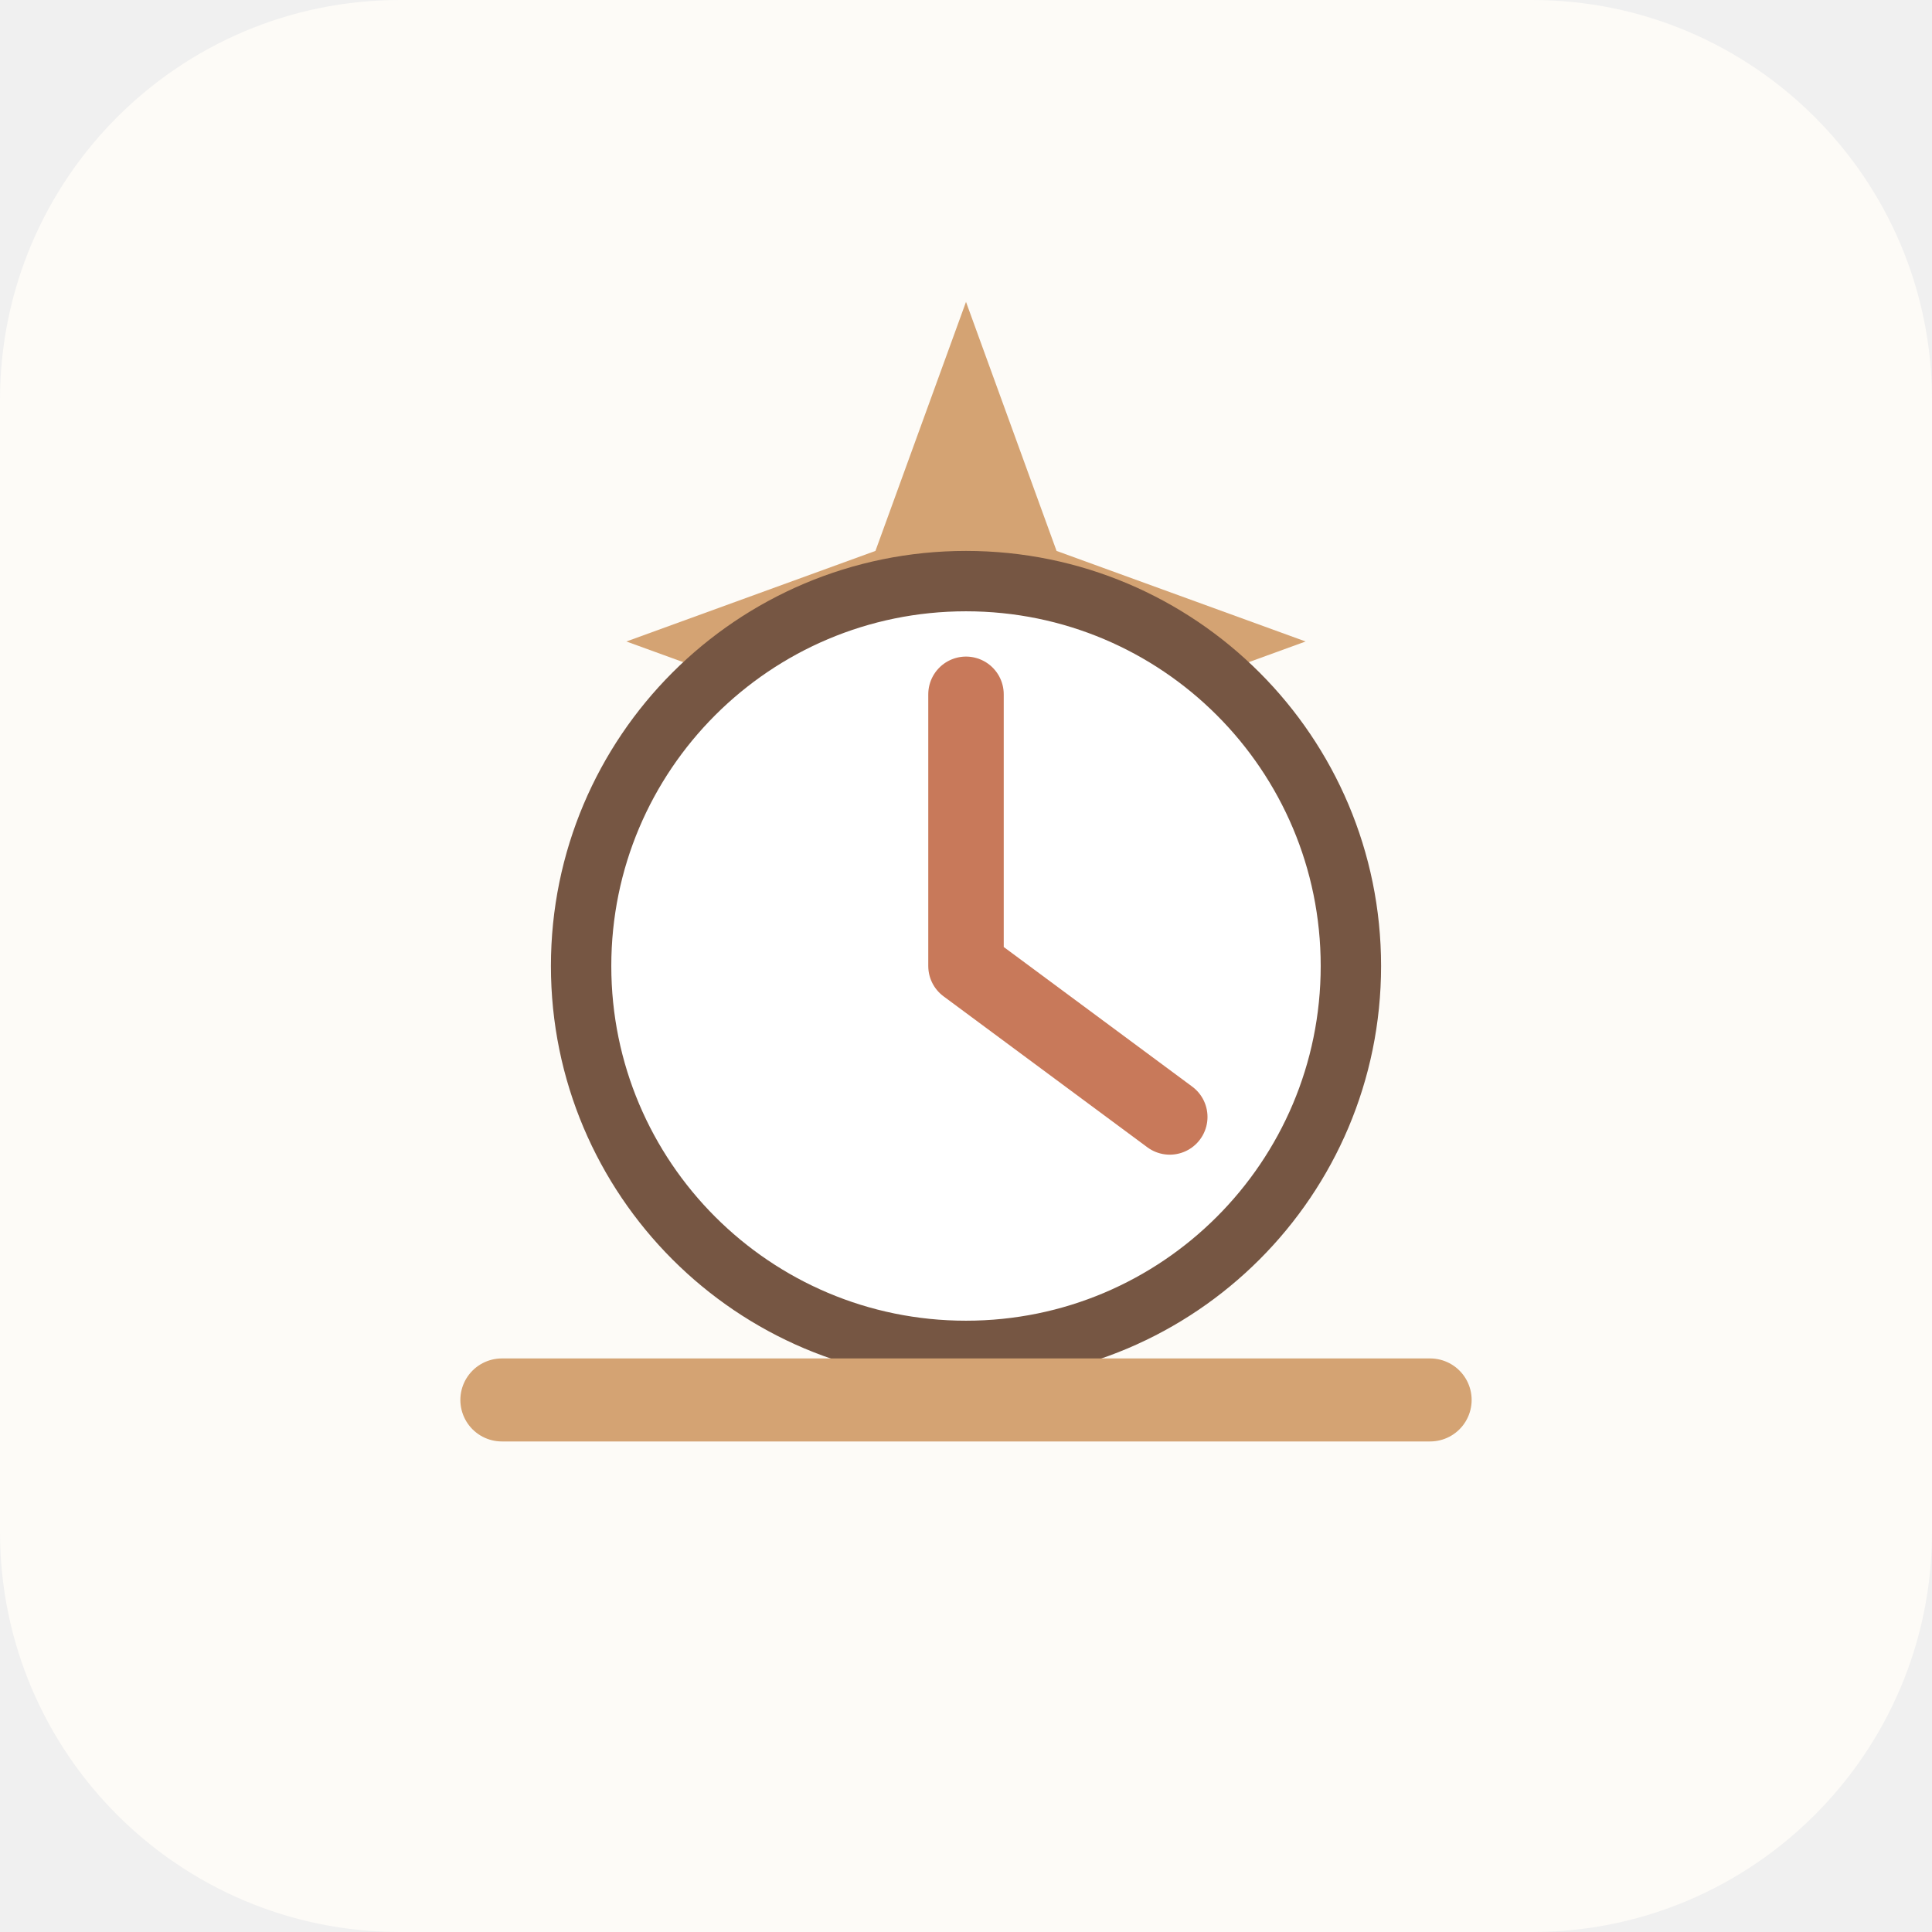
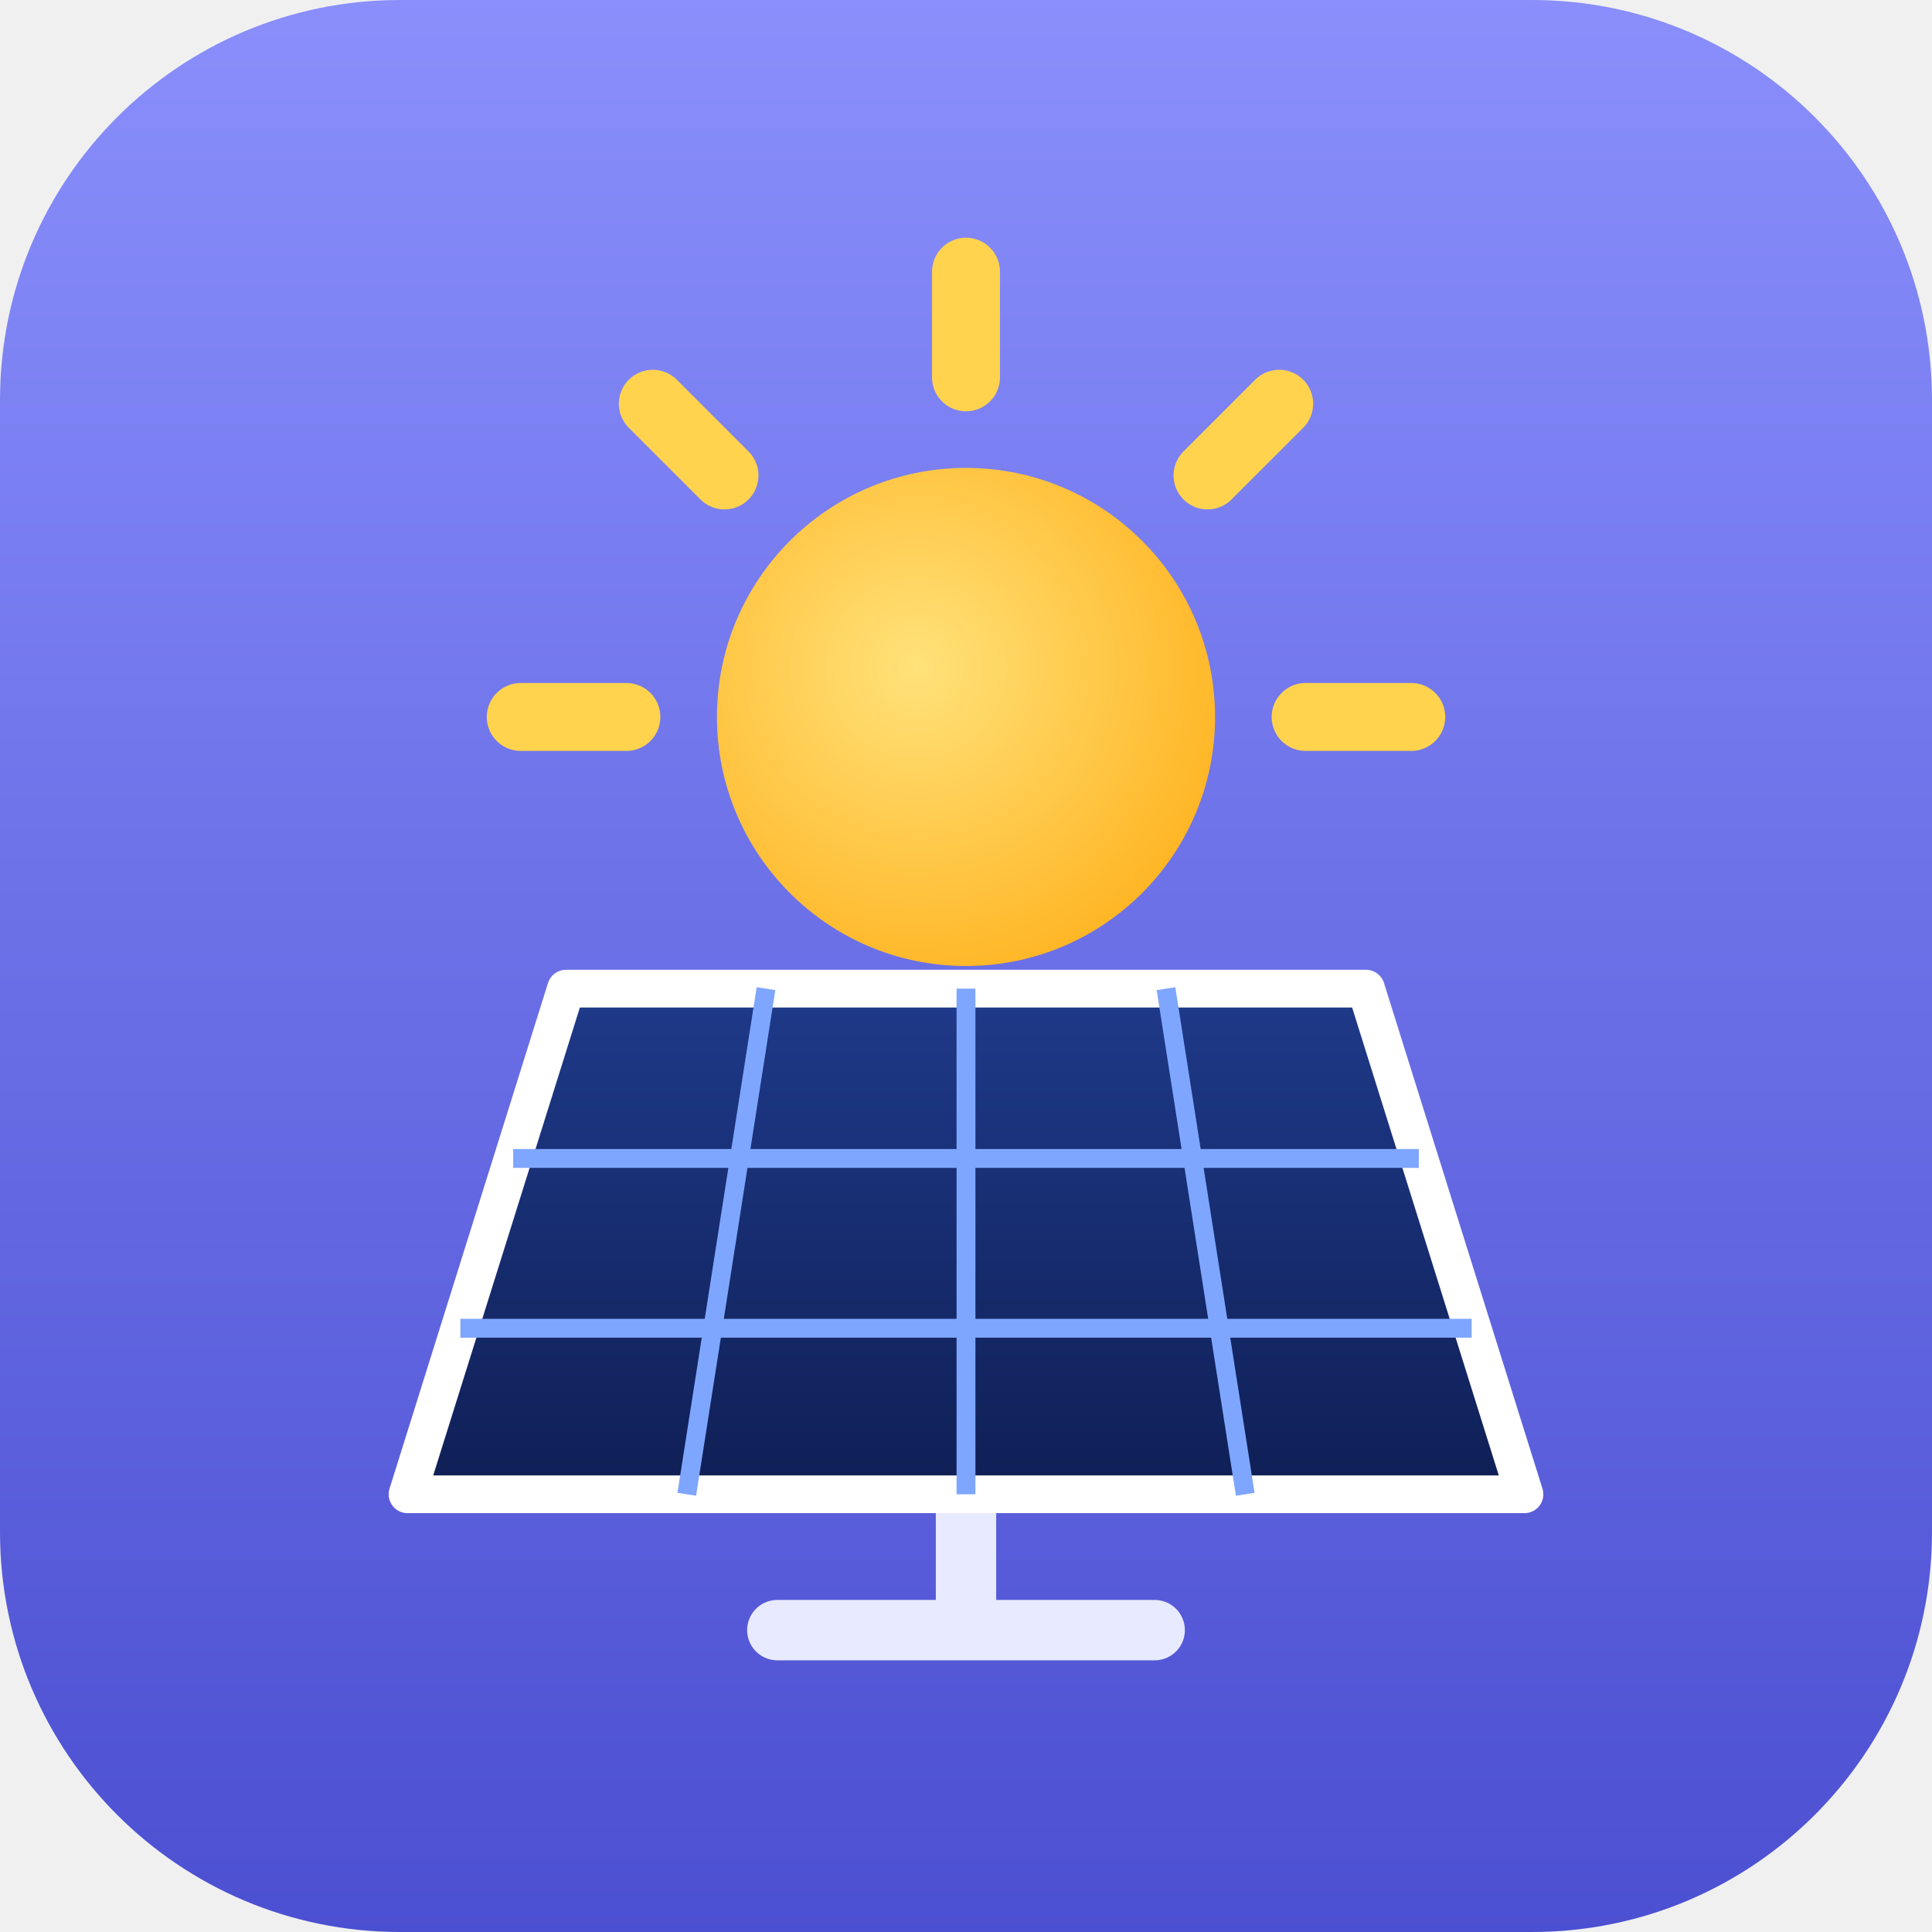
<svg xmlns="http://www.w3.org/2000/svg" width="512" height="512" viewBox="0 0 512 512">
-   <rect width="512" height="512" rx="106" fill="#FDFBF7" />
-   <path d="M256 80l24 66 66 24-66 24-24 66-24-66-66-24 66-24z" fill="#D4A373" />
-   <circle cx="256" cy="256" r="102" fill="#fff" stroke="#765643" stroke-width="16" />
-   <path d="M256 184v72l54 40" fill="none" stroke="#C8795A" stroke-width="20" stroke-linecap="round" stroke-linejoin="round" />
-   <path d="M133 371h246" stroke="#D4A373" stroke-width="22" stroke-linecap="round" />
+   <defs>
+     <linearGradient id="bg" x1="0" y1="0" x2="0" y2="1">
+       <stop offset="0" stop-color="#8a8ffc" />
+       <stop offset="1" stop-color="#4b4fd1" />
+     </linearGradient>
+     <radialGradient id="sun" cx="0.4" cy="0.4" r="0.7">
+       <stop offset="0" stop-color="#ffe27a" />
+       <stop offset="1" stop-color="#ffb21e" />
+     </radialGradient>
+     <linearGradient id="panel" x1="0" y1="0" x2="0" y2="1">
+       <stop offset="0" stop-color="#1f3a8a" />
+       <stop offset="1" stop-color="#0f1f55" />
+     </linearGradient>
+   </defs>
+   <rect width="512" height="512" rx="106" fill="url(#bg)" />
+   <g transform="translate(0.0 0.0) scale(1.0)">
+     <g transform="translate(256 190)">
+       <g stroke="#ffd34d" stroke-width="18" stroke-linecap="round">
+         <line x1="0" y1="-118" x2="0" y2="-90" />
+         <line x1="83" y1="-83" x2="64" y2="-64" />
+         <line x1="-83" y1="-83" x2="-64" y2="-64" />
+         <line x1="118" y1="0" x2="90" y2="0" />
+         <line x1="-118" y1="0" x2="-90" y2="0" />
+       </g>
+       <circle r="66" fill="url(#sun)" />
+     </g>
+     <path d="M256 392 L256 430" stroke="#e8eaff" stroke-width="16" stroke-linecap="round" />
+     <path d="M206 432 H306" stroke="#e8eaff" stroke-width="16" stroke-linecap="round" />
+     <path d="M150 262 H362 L404 396 H108 Z" fill="url(#panel)" stroke="#ffffff" stroke-width="10" stroke-linejoin="round" />
+     <g stroke="#7ea6ff" stroke-width="5" fill="none">
+       <path d="M136 307 H376" />
+       <path d="M122 352 H390" />
+       <path d="M203 262 L182 396" />
+       <path d="M256 262 V396" />
+       <path d="M309 262 L330 396" />
+     </g>
+   </g>
</svg>
